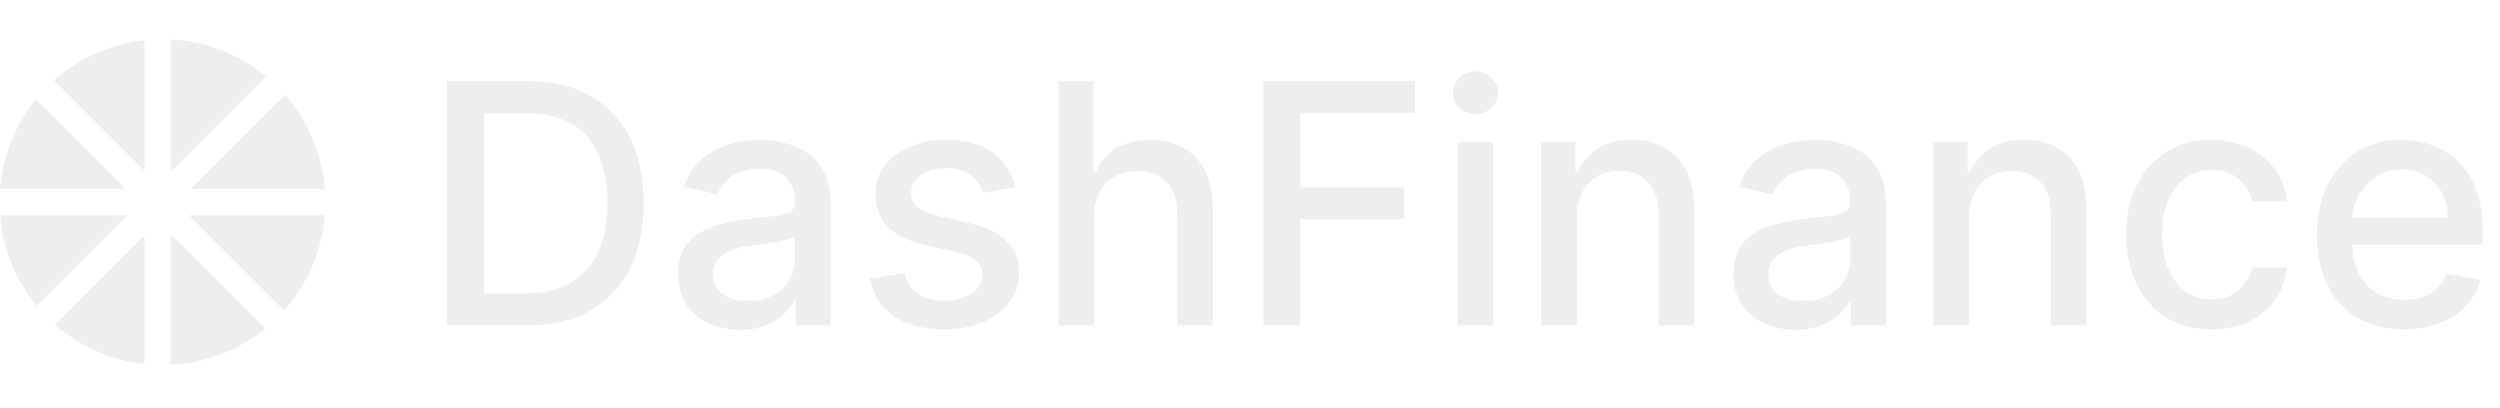
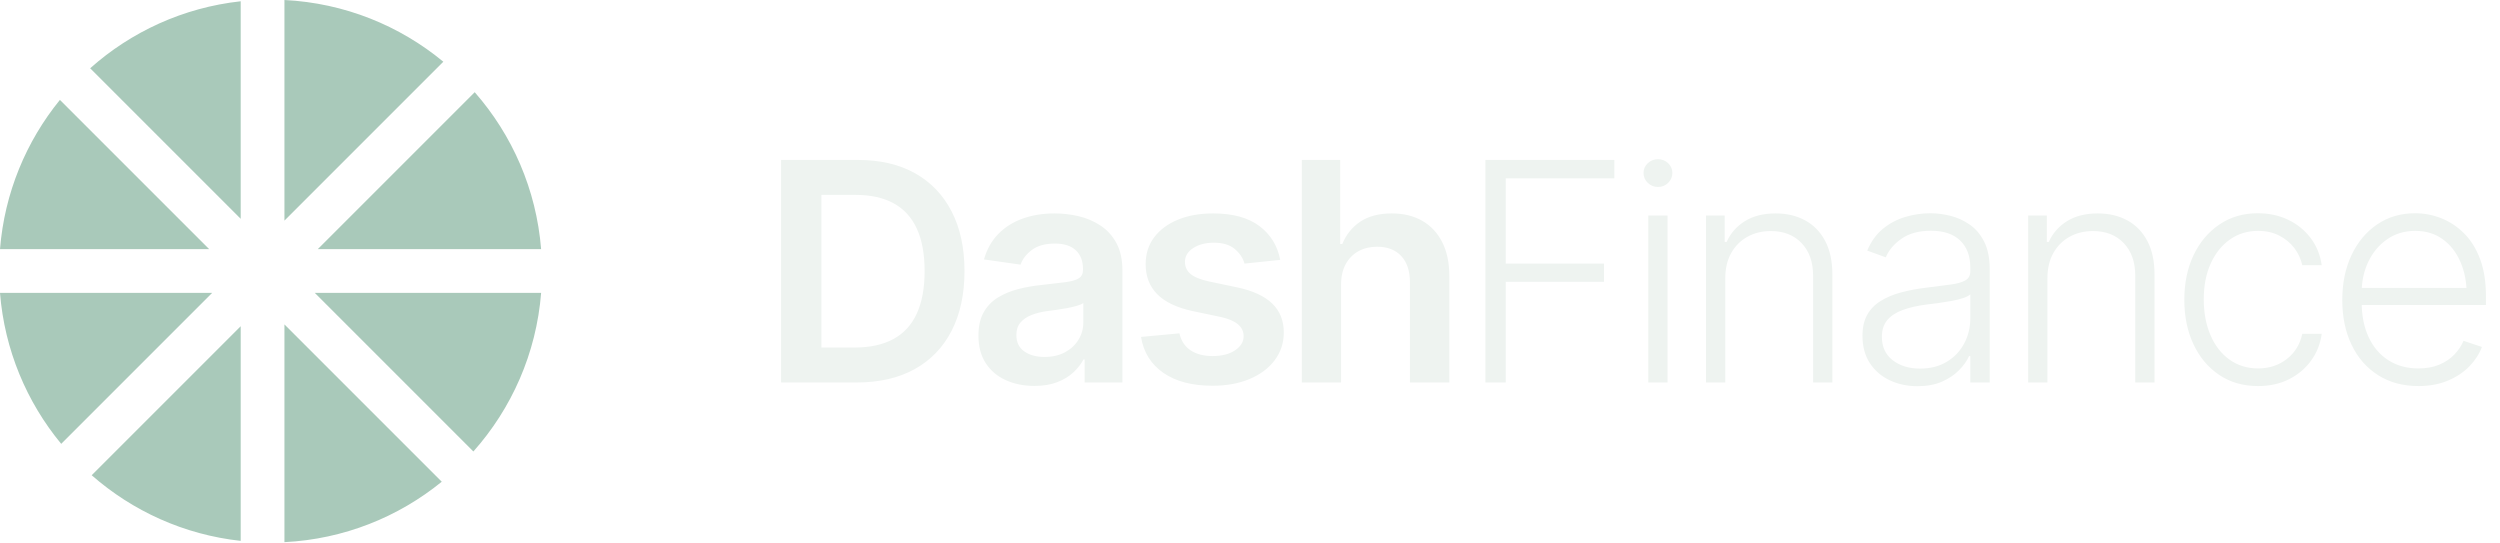
- <svg xmlns="http://www.w3.org/2000/svg" width="952" height="155" viewBox="0 0 952 155" fill="none">
-   <path d="M200.364 124H170.227V30.909H201.318C210.439 30.909 218.273 32.773 224.818 36.5C231.364 40.197 236.379 45.515 239.864 52.455C243.379 59.364 245.136 67.651 245.136 77.318C245.136 87.015 243.364 95.349 239.818 102.318C236.303 109.288 231.212 114.652 224.545 118.409C217.879 122.136 209.818 124 200.364 124ZM184.273 111.727H199.591C206.682 111.727 212.576 110.394 217.273 107.727C221.97 105.03 225.485 101.136 227.818 96.046C230.152 90.924 231.318 84.682 231.318 77.318C231.318 70.015 230.152 63.818 227.818 58.727C225.515 53.636 222.076 49.773 217.5 47.136C212.924 44.5 207.242 43.182 200.455 43.182H184.273V111.727ZM281.83 125.545C277.405 125.545 273.405 124.727 269.83 123.091C266.254 121.424 263.42 119.015 261.33 115.864C259.269 112.712 258.239 108.848 258.239 104.273C258.239 100.333 258.996 97.091 260.511 94.546C262.027 92 264.072 89.985 266.648 88.5C269.223 87.015 272.102 85.894 275.284 85.136C278.466 84.379 281.708 83.803 285.011 83.409C289.193 82.924 292.587 82.53 295.193 82.227C297.799 81.894 299.693 81.364 300.875 80.636C302.057 79.909 302.648 78.727 302.648 77.091V76.773C302.648 72.803 301.527 69.727 299.284 67.546C297.072 65.364 293.769 64.273 289.375 64.273C284.799 64.273 281.193 65.288 278.557 67.318C275.951 69.318 274.148 71.546 273.148 74L260.375 71.091C261.89 66.849 264.102 63.424 267.011 60.818C269.951 58.182 273.33 56.273 277.148 55.091C280.966 53.879 284.981 53.273 289.193 53.273C291.981 53.273 294.936 53.606 298.057 54.273C301.208 54.909 304.148 56.091 306.875 57.818C309.633 59.545 311.89 62.015 313.648 65.227C315.405 68.409 316.284 72.546 316.284 77.636V124H303.011V114.455H302.466C301.587 116.212 300.269 117.939 298.511 119.636C296.754 121.333 294.496 122.742 291.739 123.864C288.981 124.985 285.678 125.545 281.83 125.545ZM284.784 114.636C288.542 114.636 291.754 113.894 294.42 112.409C297.117 110.924 299.163 108.985 300.557 106.591C301.981 104.167 302.693 101.576 302.693 98.818V89.818C302.208 90.303 301.269 90.758 299.875 91.182C298.511 91.576 296.951 91.924 295.193 92.227C293.436 92.5 291.723 92.758 290.057 93C288.39 93.212 286.996 93.394 285.875 93.546C283.239 93.879 280.83 94.439 278.648 95.227C276.496 96.015 274.769 97.151 273.466 98.636C272.193 100.091 271.557 102.03 271.557 104.455C271.557 107.818 272.799 110.364 275.284 112.091C277.769 113.788 280.936 114.636 284.784 114.636ZM386.705 71.227L374.386 73.409C373.871 71.833 373.053 70.333 371.932 68.909C370.841 67.485 369.356 66.318 367.477 65.409C365.598 64.5 363.25 64.046 360.432 64.046C356.583 64.046 353.371 64.909 350.795 66.636C348.22 68.333 346.932 70.53 346.932 73.227C346.932 75.561 347.795 77.439 349.523 78.864C351.25 80.288 354.038 81.454 357.886 82.364L368.977 84.909C375.402 86.394 380.189 88.682 383.341 91.773C386.492 94.864 388.068 98.879 388.068 103.818C388.068 108 386.856 111.727 384.432 115C382.038 118.242 378.689 120.788 374.386 122.636C370.114 124.485 365.159 125.409 359.523 125.409C351.705 125.409 345.326 123.742 340.386 120.409C335.447 117.045 332.417 112.273 331.295 106.091L344.432 104.091C345.25 107.515 346.932 110.106 349.477 111.864C352.023 113.591 355.341 114.455 359.432 114.455C363.886 114.455 367.447 113.53 370.114 111.682C372.78 109.803 374.114 107.515 374.114 104.818C374.114 102.636 373.295 100.803 371.659 99.318C370.053 97.833 367.583 96.712 364.25 95.954L352.432 93.364C345.917 91.879 341.098 89.515 337.977 86.273C334.886 83.03 333.341 78.924 333.341 73.954C333.341 69.833 334.492 66.227 336.795 63.136C339.098 60.045 342.28 57.636 346.341 55.909C350.402 54.151 355.053 53.273 360.295 53.273C367.841 53.273 373.78 54.909 378.114 58.182C382.447 61.424 385.311 65.773 386.705 71.227ZM416.602 82.546V124H403.011V30.909H416.42V65.546H417.284C418.92 61.788 421.42 58.803 424.784 56.591C428.148 54.379 432.542 53.273 437.966 53.273C442.754 53.273 446.936 54.258 450.511 56.227C454.117 58.197 456.905 61.136 458.875 65.046C460.875 68.924 461.875 73.773 461.875 79.591V124H448.284V81.227C448.284 76.106 446.966 72.136 444.33 69.318C441.693 66.47 438.027 65.046 433.33 65.046C430.117 65.046 427.239 65.727 424.693 67.091C422.178 68.454 420.193 70.454 418.739 73.091C417.314 75.697 416.602 78.849 416.602 82.546ZM481.102 124V30.909H538.83V43H495.148V71.364H534.693V83.409H495.148V124H481.102ZM555.011 124V54.182H568.602V124H555.011ZM561.875 43.409C559.511 43.409 557.481 42.621 555.784 41.045C554.117 39.439 553.284 37.53 553.284 35.318C553.284 33.076 554.117 31.167 555.784 29.591C557.481 27.985 559.511 27.182 561.875 27.182C564.239 27.182 566.254 27.985 567.92 29.591C569.617 31.167 570.466 33.076 570.466 35.318C570.466 37.53 569.617 39.439 567.92 41.045C566.254 42.621 564.239 43.409 561.875 43.409ZM600.477 82.546V124H586.886V54.182H599.932V65.546H600.795C602.402 61.849 604.917 58.879 608.341 56.636C611.795 54.394 616.144 53.273 621.386 53.273C626.144 53.273 630.311 54.273 633.886 56.273C637.462 58.242 640.235 61.182 642.205 65.091C644.174 69 645.159 73.833 645.159 79.591V124H631.568V81.227C631.568 76.167 630.25 72.212 627.614 69.364C624.977 66.485 621.356 65.046 616.75 65.046C613.598 65.046 610.795 65.727 608.341 67.091C605.917 68.454 603.992 70.454 602.568 73.091C601.174 75.697 600.477 78.849 600.477 82.546ZM683.705 125.545C679.28 125.545 675.28 124.727 671.705 123.091C668.129 121.424 665.295 119.015 663.205 115.864C661.144 112.712 660.114 108.848 660.114 104.273C660.114 100.333 660.871 97.091 662.386 94.546C663.902 92 665.947 89.985 668.523 88.5C671.098 87.015 673.977 85.894 677.159 85.136C680.341 84.379 683.583 83.803 686.886 83.409C691.068 82.924 694.462 82.53 697.068 82.227C699.674 81.894 701.568 81.364 702.75 80.636C703.932 79.909 704.523 78.727 704.523 77.091V76.773C704.523 72.803 703.402 69.727 701.159 67.546C698.947 65.364 695.644 64.273 691.25 64.273C686.674 64.273 683.068 65.288 680.432 67.318C677.826 69.318 676.023 71.546 675.023 74L662.25 71.091C663.765 66.849 665.977 63.424 668.886 60.818C671.826 58.182 675.205 56.273 679.023 55.091C682.841 53.879 686.856 53.273 691.068 53.273C693.856 53.273 696.811 53.606 699.932 54.273C703.083 54.909 706.023 56.091 708.75 57.818C711.508 59.545 713.765 62.015 715.523 65.227C717.28 68.409 718.159 72.546 718.159 77.636V124H704.886V114.455H704.341C703.462 116.212 702.144 117.939 700.386 119.636C698.629 121.333 696.371 122.742 693.614 123.864C690.856 124.985 687.553 125.545 683.705 125.545ZM686.659 114.636C690.417 114.636 693.629 113.894 696.295 112.409C698.992 110.924 701.038 108.985 702.432 106.591C703.856 104.167 704.568 101.576 704.568 98.818V89.818C704.083 90.303 703.144 90.758 701.75 91.182C700.386 91.576 698.826 91.924 697.068 92.227C695.311 92.5 693.598 92.758 691.932 93C690.265 93.212 688.871 93.394 687.75 93.546C685.114 93.879 682.705 94.439 680.523 95.227C678.371 96.015 676.644 97.151 675.341 98.636C674.068 100.091 673.432 102.03 673.432 104.455C673.432 107.818 674.674 110.364 677.159 112.091C679.644 113.788 682.811 114.636 686.659 114.636ZM749.852 82.546V124H736.261V54.182H749.307V65.546H750.17C751.777 61.849 754.292 58.879 757.716 56.636C761.17 54.394 765.519 53.273 770.761 53.273C775.519 53.273 779.686 54.273 783.261 56.273C786.837 58.242 789.61 61.182 791.58 65.091C793.549 69 794.534 73.833 794.534 79.591V124H780.943V81.227C780.943 76.167 779.625 72.212 776.989 69.364C774.352 66.485 770.731 65.046 766.125 65.046C762.973 65.046 760.17 65.727 757.716 67.091C755.292 68.454 753.367 70.454 751.943 73.091C750.549 75.697 749.852 78.849 749.852 82.546ZM842.17 125.409C835.413 125.409 829.595 123.879 824.716 120.818C819.867 117.727 816.14 113.47 813.534 108.045C810.928 102.621 809.625 96.409 809.625 89.409C809.625 82.318 810.958 76.061 813.625 70.636C816.292 65.182 820.049 60.924 824.898 57.864C829.746 54.803 835.458 53.273 842.034 53.273C847.337 53.273 852.064 54.258 856.216 56.227C860.367 58.167 863.716 60.894 866.261 64.409C868.837 67.924 870.367 72.03 870.852 76.727H857.625C856.898 73.454 855.231 70.636 852.625 68.273C850.049 65.909 846.595 64.727 842.261 64.727C838.473 64.727 835.155 65.727 832.307 67.727C829.489 69.697 827.292 72.515 825.716 76.182C824.14 79.818 823.352 84.121 823.352 89.091C823.352 94.182 824.125 98.576 825.67 102.273C827.216 105.97 829.398 108.833 832.216 110.864C835.064 112.894 838.413 113.909 842.261 113.909C844.837 113.909 847.17 113.439 849.261 112.5C851.383 111.53 853.155 110.152 854.58 108.364C856.034 106.576 857.049 104.424 857.625 101.909H870.852C870.367 106.424 868.898 110.455 866.443 114C863.989 117.545 860.701 120.333 856.58 122.364C852.489 124.394 847.686 125.409 842.17 125.409ZM915.477 125.409C908.598 125.409 902.674 123.939 897.705 121C892.765 118.03 888.947 113.864 886.25 108.5C883.583 103.106 882.25 96.788 882.25 89.546C882.25 82.394 883.583 76.091 886.25 70.636C888.947 65.182 892.705 60.924 897.523 57.864C902.371 54.803 908.038 53.273 914.523 53.273C918.462 53.273 922.28 53.924 925.977 55.227C929.674 56.53 932.992 58.576 935.932 61.364C938.871 64.151 941.189 67.773 942.886 72.227C944.583 76.651 945.432 82.03 945.432 88.364V93.182H889.932V83H932.114C932.114 79.424 931.386 76.258 929.932 73.5C928.477 70.712 926.432 68.515 923.795 66.909C921.189 65.303 918.129 64.5 914.614 64.5C910.795 64.5 907.462 65.439 904.614 67.318C901.795 69.167 899.614 71.591 898.068 74.591C896.553 77.561 895.795 80.788 895.795 84.273V92.227C895.795 96.894 896.614 100.864 898.25 104.136C899.917 107.409 902.235 109.909 905.205 111.636C908.174 113.333 911.644 114.182 915.614 114.182C918.189 114.182 920.538 113.818 922.659 113.091C924.78 112.333 926.614 111.212 928.159 109.727C929.705 108.242 930.886 106.409 931.705 104.227L944.568 106.545C943.538 110.333 941.689 113.652 939.023 116.5C936.386 119.318 933.068 121.515 929.068 123.091C925.098 124.636 920.568 125.409 915.477 125.409Z" fill="#EEEEEE" />
-   <path fill-rule="evenodd" clip-rule="evenodd" d="M0 81.955C1.038 95.015 6.12 106.936 13.993 116.466L48.504 81.955H0ZM20.961 123.641C30.271 131.805 42.046 137.228 55.024 138.648V89.578L20.961 123.641ZM100.987 125.125C91.076 133.19 78.627 138.255 65.024 138.94V89.162L100.987 125.125ZM123.705 81.955C122.602 95.825 116.939 108.41 108.214 118.211L71.959 81.955H123.705ZM108.523 36.078C117.066 45.821 122.607 58.261 123.702 71.955H72.646L108.523 36.078ZM65.024 15C78.793 15.693 91.379 20.875 101.348 29.111L65.024 65.435V15ZM0.002 71.955H47.817L13.697 37.836C5.999 47.297 1.033 59.072 0.002 71.955ZM20.612 30.608C29.976 22.272 41.883 16.73 55.024 15.292V65.02L20.612 30.608Z" fill="#EEEEEE" />
+ <svg xmlns="http://www.w3.org/2000/svg" width="719" height="156" viewBox="0 0 719 156" fill="none">
+   <path fill="#A9C9BA" fill-rule="evenodd" clip-rule="evenodd" transform="matrix(1.25806 0 0 1.25806 0 -18.87097)" d="M0 81.955C1.038 95.015 6.12 106.936 13.993 116.466L48.504 81.955H0ZM20.961 123.641C30.271 131.805 42.046 137.228 55.024 138.648V89.578L20.961 123.641ZM100.987 125.125C91.076 133.19 78.627 138.255 65.024 138.94V89.162L100.987 125.125ZM123.705 81.955C122.602 95.825 116.939 108.41 108.214 118.211L71.959 81.955H123.705ZM108.523 36.078C117.066 45.821 122.607 58.261 123.702 71.955H72.646L108.523 36.078ZM65.024 15C78.793 15.693 91.379 20.875 101.348 29.111L65.024 65.435V15ZM0.002 71.955H47.817L13.697 37.836C5.999 47.297 1.033 59.072 0.002 71.955ZM20.612 30.608C29.976 22.272 41.883 16.73 55.024 15.292V65.02L20.612 30.608Z" />
+   <path fill="#EEF3F0" d="M246.37 110L230.14 110L230.14 99.95L245.77 99.95Q252.43 99.95 256.92 97.52Q261.41 95.1 263.66 90.2Q265.92 85.3 265.92 77.96Q265.92 70.61 263.68 65.76Q261.45 60.9 257.03 58.48Q252.6 56.05 246.07 56.05L229.79 56.05L229.79 46L246.76 46Q256.3 46 263.15 49.82Q270 53.65 273.69 60.82Q277.39 67.99 277.39 77.96Q277.39 87.92 273.69 95.12Q270 102.31 263.06 106.16Q256.12 110 246.37 110ZM236.24 46L236.24 110L224.64 110L224.64 46L236.24 46ZM297.51 110.99Q292.91 110.99 289.26 109.33Q285.61 107.68 283.51 104.46Q281.4 101.24 281.4 96.51Q281.4 92.48 282.91 89.81Q284.41 87.15 287.01 85.56Q289.61 83.97 292.87 83.13Q296.14 82.3 299.61 81.95Q303.87 81.48 306.49 81.14Q309.11 80.79 310.29 80.02Q311.47 79.25 311.47 77.61L311.47 77.4Q311.47 73.92 309.41 71.99Q307.35 70.05 303.39 70.05Q299.23 70.05 296.8 71.86Q294.37 73.66 293.51 76.11L282.99 74.61Q284.24 70.23 287.11 67.28Q289.99 64.34 294.14 62.86Q298.28 61.38 303.31 61.38Q306.74 61.38 310.18 62.17Q313.62 62.97 316.49 64.86Q319.37 66.75 321.09 69.92Q322.81 73.1 322.81 77.87L322.81 110L311.94 110L311.94 103.39L311.6 103.39Q310.57 105.36 308.7 107.1Q306.83 108.84 304.06 109.91Q301.29 110.99 297.51 110.99ZM300.39 102.66Q303.82 102.66 306.31 101.3Q308.81 99.95 310.18 97.69Q311.56 95.44 311.56 92.78L311.56 87.15Q311 87.58 309.75 87.94Q308.51 88.31 306.92 88.61Q305.33 88.91 303.8 89.12Q302.28 89.34 301.16 89.47Q298.63 89.81 296.63 90.61Q294.63 91.4 293.47 92.78Q292.31 94.15 292.31 96.34Q292.31 99.48 294.59 101.07Q296.87 102.66 300.39 102.66ZM368.19 74.74L357.92 75.81Q357.28 73.45 355.13 71.62Q352.98 69.8 349.08 69.8Q345.55 69.8 343.17 71.34Q340.79 72.89 340.79 75.29Q340.79 77.4 342.35 78.75Q343.92 80.1 347.57 80.92L355.78 82.64Q362.52 84.06 365.87 87.28Q369.22 90.5 369.22 95.61Q369.22 100.12 366.6 103.6Q363.98 107.08 359.36 109.01Q354.75 110.94 348.73 110.94Q339.93 110.94 334.58 107.23Q329.23 103.51 328.16 96.9L339.2 95.87Q339.93 99.09 342.4 100.74Q344.87 102.4 348.73 102.4Q352.77 102.4 355.22 100.74Q357.67 99.09 357.67 96.68Q357.67 92.65 351.22 91.19L343.02 89.47Q336.1 87.97 332.8 84.59Q329.49 81.22 329.49 75.98Q329.49 71.51 331.94 68.25Q334.39 64.99 338.77 63.18Q343.15 61.38 348.9 61.38Q357.37 61.38 362.2 65.01Q367.03 68.64 368.19 74.74ZM385.69 81.91L385.69 110L374.4 110L374.4 46L385.44 46L385.44 70.18L386.04 70.18Q387.71 66.1 391.23 63.74Q394.76 61.38 400.3 61.38Q405.28 61.38 409 63.48Q412.71 65.59 414.77 69.62Q416.83 73.66 416.83 79.46L416.83 110L405.5 110L405.5 81.22Q405.5 76.32 403 73.64Q400.51 70.96 396.05 70.96Q393.04 70.96 390.7 72.24Q388.36 73.53 387.03 75.96Q385.69 78.39 385.69 81.91Z" />
+   <path fill="#EEF3F0" d="M427.21 110L427.21 46L464.28 46L464.28 51.28L433.05 51.28L433.05 75.81L461.31 75.81L461.31 81.05L433.05 81.05L433.05 110L427.21 110ZM474.05 110L474.05 61.98L479.59 61.98L479.59 110L474.05 110ZM476.84 53.77Q475.12 53.77 473.9 52.59Q472.68 51.41 472.68 49.74Q472.68 48.1 473.9 46.94Q475.12 45.79 476.84 45.79Q478.56 45.79 479.76 46.94Q480.97 48.1 480.97 49.74Q480.97 51.41 479.76 52.59Q478.56 53.77 476.84 53.77ZM496.19 80.02L496.19 110L490.65 110L490.65 61.98L496.02 61.98L496.02 69.58L496.58 69.58Q498.25 65.84 501.82 63.61Q505.39 61.38 510.67 61.38Q515.52 61.38 519.19 63.4Q522.87 65.41 524.93 69.32Q526.99 73.23 526.99 78.94L526.99 110L521.45 110L521.45 79.29Q521.45 73.4 518.14 69.92Q514.83 66.45 509.29 66.45Q505.51 66.45 502.55 68.1Q499.59 69.75 497.89 72.78Q496.19 75.81 496.19 80.02ZM551.45 111.07Q547.11 111.07 543.51 109.38Q539.9 107.68 537.77 104.44Q535.65 101.19 535.65 96.56Q535.65 92.99 536.98 90.59Q538.31 88.18 540.8 86.61Q543.29 85.04 546.66 84.12Q550.04 83.2 554.12 82.72Q558.15 82.21 560.95 81.84Q563.74 81.48 565.2 80.66Q566.66 79.85 566.66 78.04L566.66 76.93Q566.66 71.99 563.74 69.17Q560.82 66.36 555.36 66.36Q550.16 66.36 546.9 68.64Q543.64 70.91 542.35 74.01L537.02 72.07Q538.65 68.16 541.53 65.8Q544.41 63.44 547.97 62.39Q551.54 61.33 555.19 61.33Q557.94 61.33 560.9 62.06Q563.87 62.79 566.44 64.56Q569.02 66.32 570.63 69.47Q572.24 72.63 572.24 77.44L572.24 110L566.66 110L566.66 102.4L566.31 102.4Q565.37 104.5 563.39 106.5Q561.42 108.5 558.45 109.79Q555.49 111.07 551.45 111.07ZM552.23 106.01Q556.65 106.01 559.89 104.05Q563.14 102.1 564.9 98.79Q566.66 95.48 566.66 91.57L566.66 84.66Q566.01 85.26 564.58 85.73Q563.14 86.2 561.27 86.55Q559.4 86.89 557.49 87.15Q555.58 87.41 554.12 87.58Q550.08 88.09 547.18 89.17Q544.28 90.24 542.76 92.09Q541.23 93.94 541.23 96.86Q541.23 101.19 544.34 103.6Q547.46 106.01 552.23 106.01ZM588.84 80.02L588.84 110L583.3 110L583.3 61.98L588.67 61.98L588.67 69.58L589.23 69.58Q590.91 65.84 594.47 63.61Q598.04 61.38 603.32 61.38Q608.17 61.38 611.85 63.4Q615.52 65.41 617.58 69.32Q619.64 73.23 619.64 78.94L619.64 110L614.1 110L614.1 79.29Q614.1 73.4 610.79 69.92Q607.49 66.45 601.95 66.45Q598.17 66.45 595.2 68.1Q592.24 69.75 590.54 72.78Q588.84 75.81 588.84 80.02ZM649.43 111.03Q642.99 111.03 638.22 107.81Q633.45 104.59 630.83 98.98Q628.21 93.38 628.21 86.25Q628.21 78.99 630.87 73.38Q633.54 67.78 638.31 64.56Q643.07 61.33 649.34 61.33Q654.16 61.33 658.06 63.2Q661.97 65.07 664.53 68.44Q667.08 71.81 667.73 76.28L662.14 76.28Q661.54 73.58 659.85 71.34Q658.15 69.11 655.51 67.76Q652.87 66.4 649.43 66.4Q644.83 66.4 641.31 68.89Q637.79 71.39 635.79 75.81Q633.8 80.23 633.8 86.08Q633.8 91.87 635.73 96.38Q637.66 100.89 641.21 103.43Q644.75 105.96 649.43 105.96Q654.2 105.96 657.68 103.26Q661.16 100.55 662.14 96L667.73 96Q667.13 100.34 664.66 103.73Q662.19 107.12 658.3 109.08Q654.41 111.03 649.43 111.03ZM695.54 111.03Q688.84 111.03 683.9 107.87Q678.96 104.72 676.3 99.13Q673.64 93.55 673.64 86.29Q673.64 79.03 676.28 73.4Q678.92 67.78 683.64 64.56Q688.37 61.33 694.6 61.33Q698.46 61.33 702.11 62.77Q705.76 64.21 708.69 67.13Q711.61 70.05 713.28 74.54Q714.96 79.03 714.96 85.22L714.96 87.71L677.46 87.71L677.46 82.81L711.95 82.81L709.42 84.7Q709.42 79.46 707.63 75.34Q705.85 71.21 702.54 68.81Q699.24 66.4 694.6 66.4Q690 66.4 686.52 68.83Q683.04 71.26 681.13 75.27Q679.22 79.29 679.22 84.06L679.22 86.93Q679.22 92.69 681.22 96.96Q683.21 101.24 686.89 103.6Q690.56 105.96 695.54 105.96Q698.93 105.96 701.51 104.89Q704.09 103.81 705.85 101.99Q707.61 100.16 708.51 98.02L713.8 99.78Q712.68 102.78 710.21 105.34Q707.74 107.9 704.02 109.46Q700.31 111.03 695.54 111.03Z" />
</svg>
